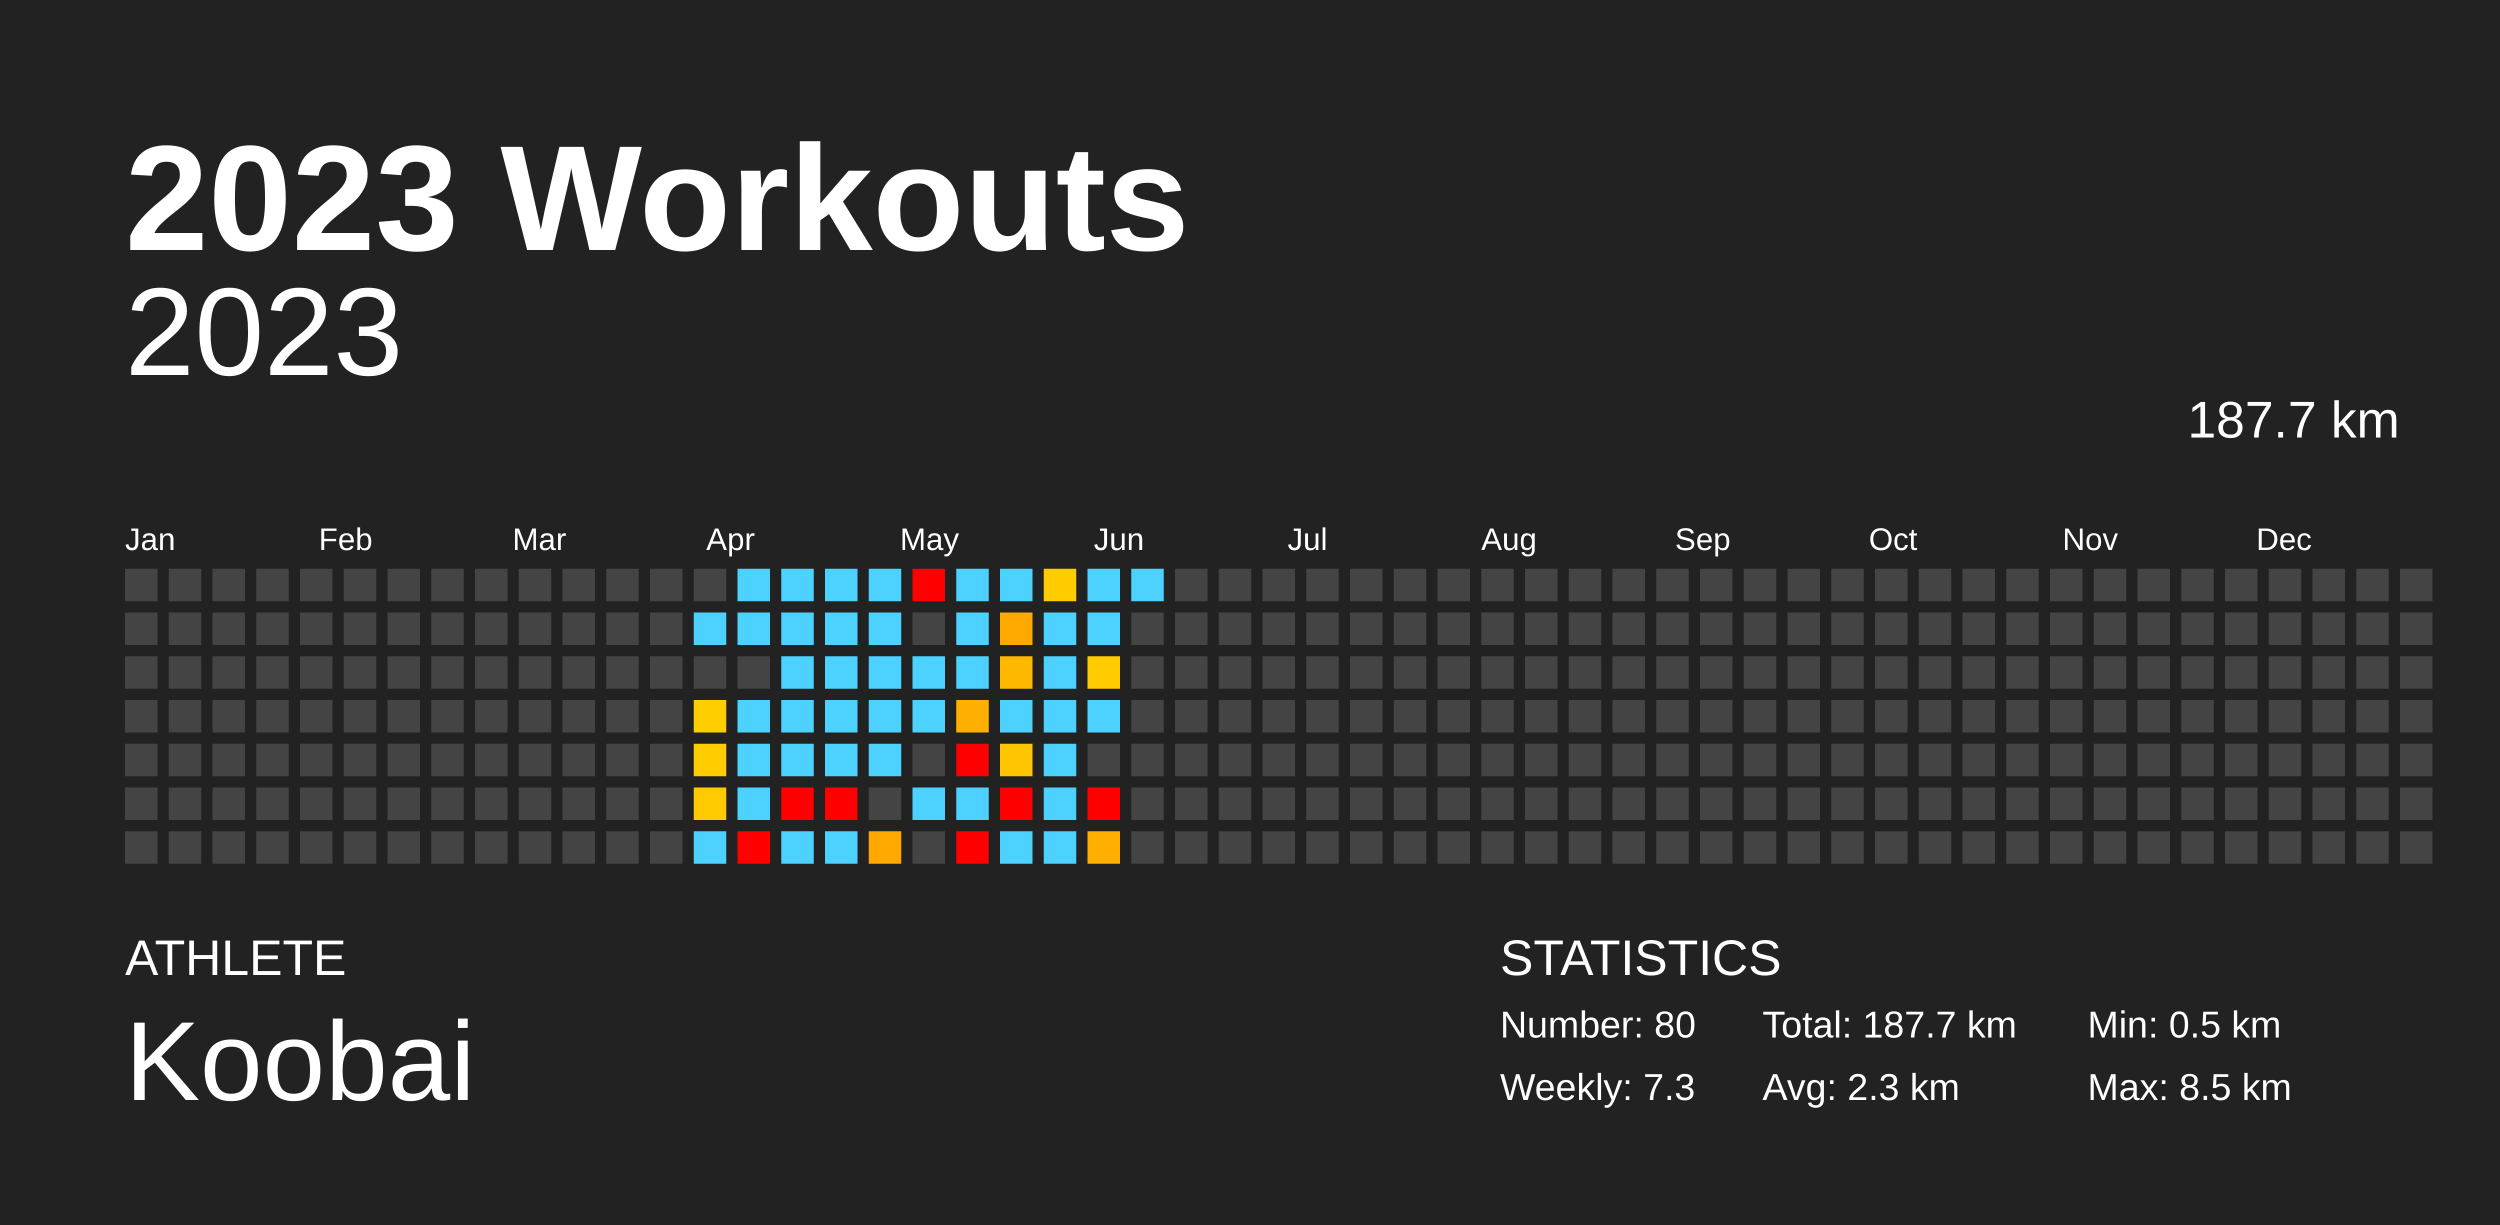
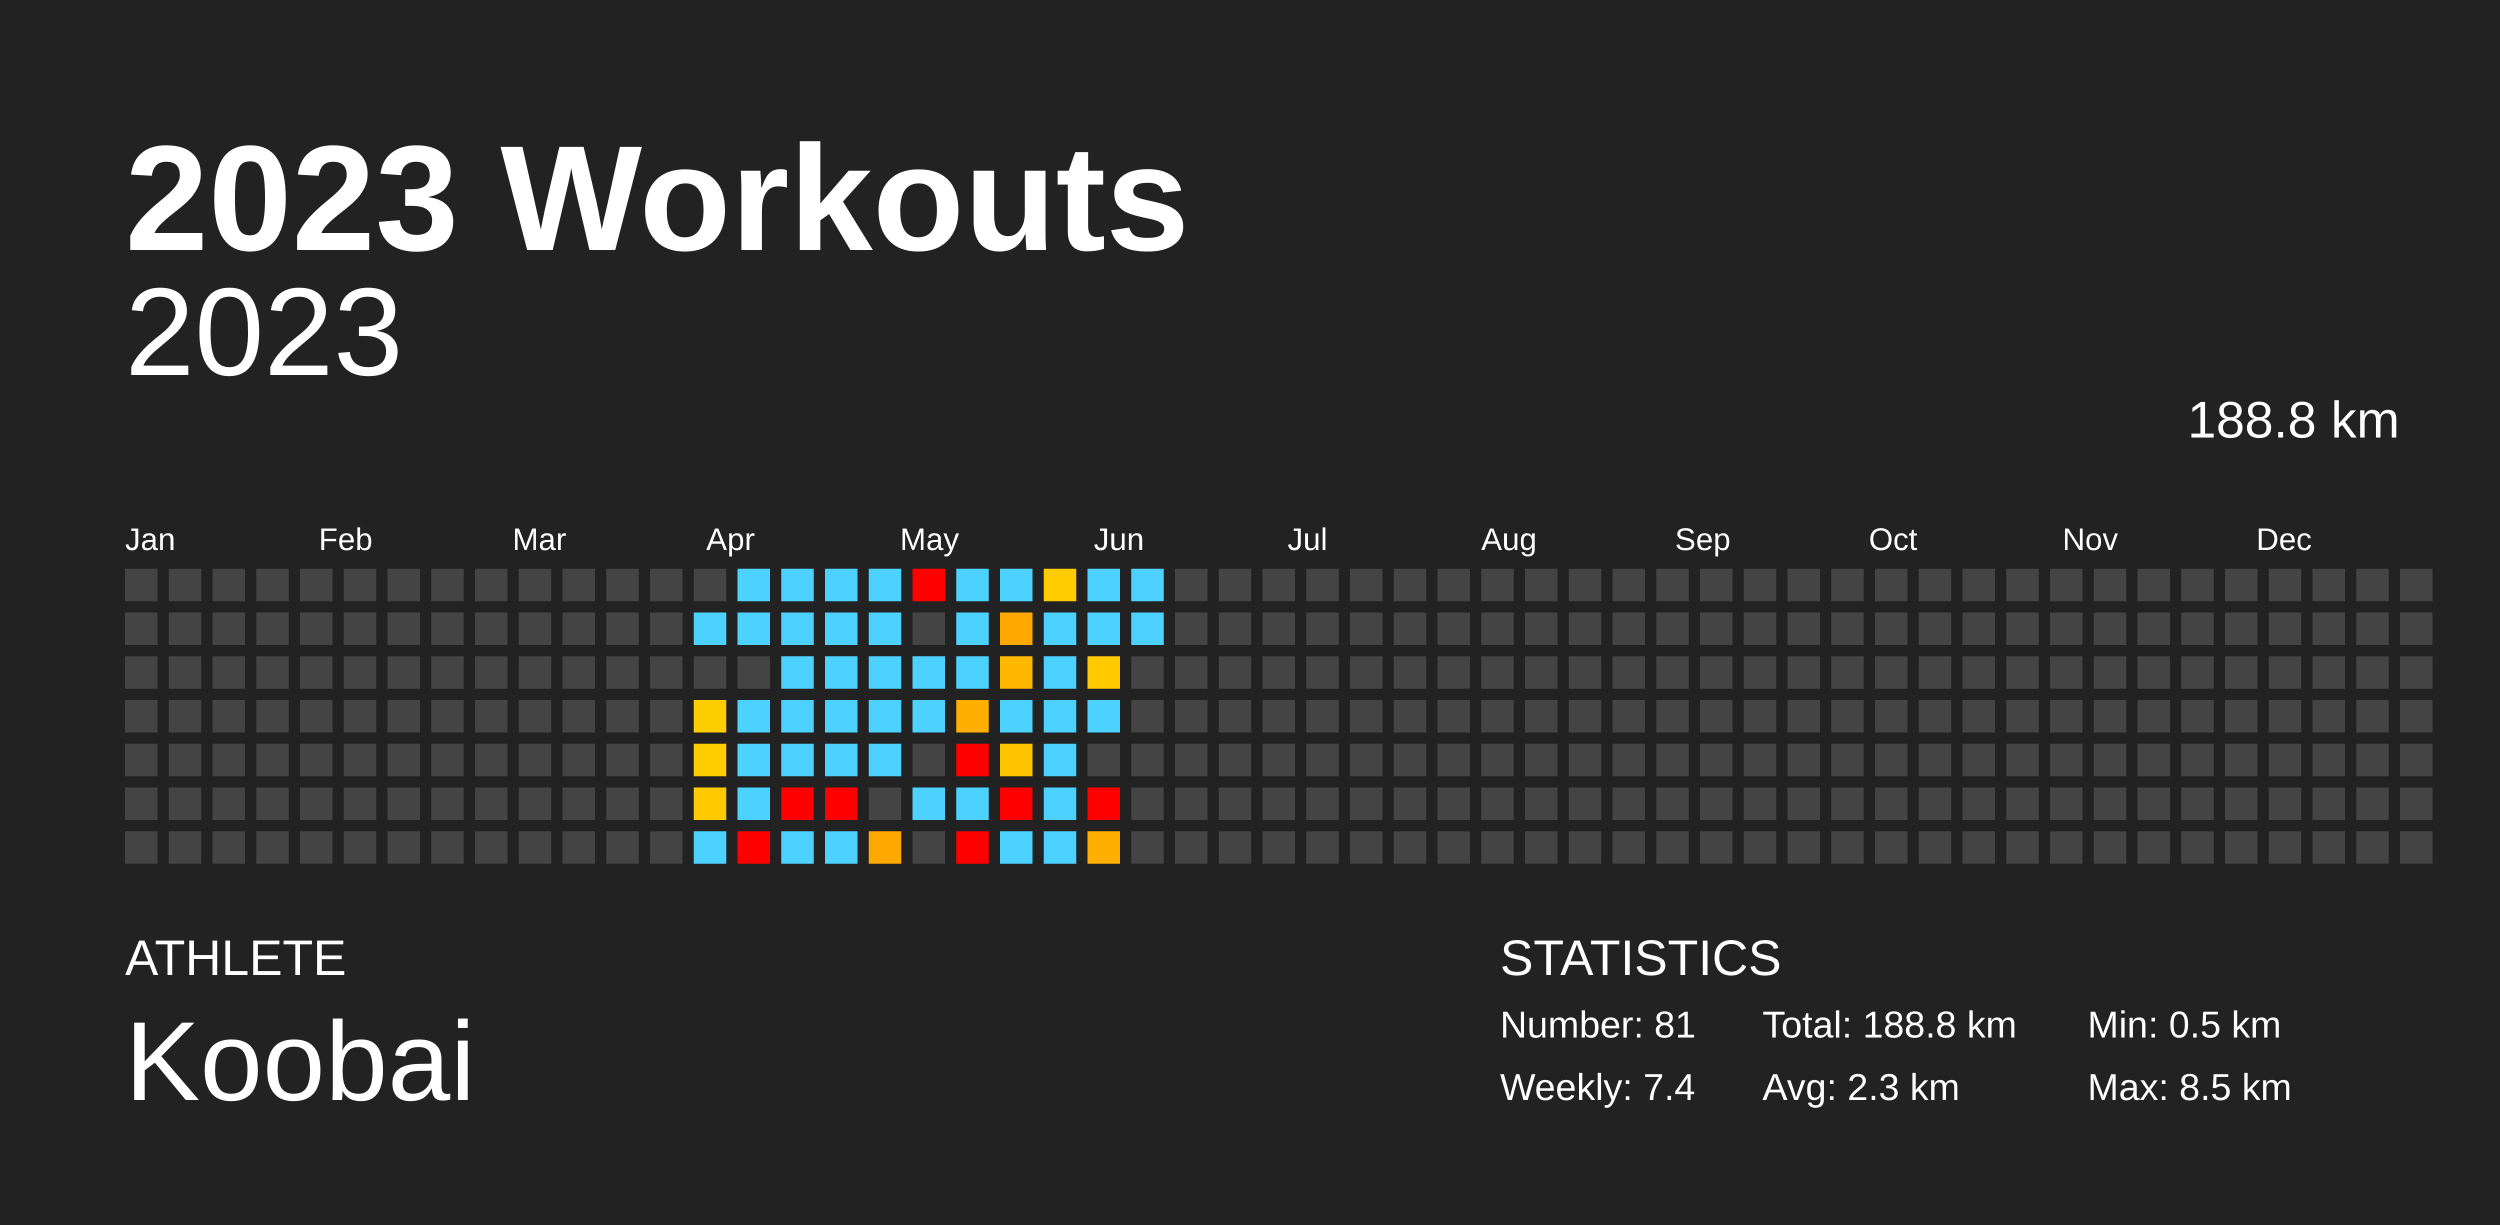
<svg xmlns="http://www.w3.org/2000/svg" baseProfile="full" height="98mm" version="1.1" viewBox="0,0,200,98" width="200mm">
  <defs />
  <rect fill="#222222" height="98" width="200" x="0" y="0" />
  <text fill="#FFFFFF" style="font-size:12px; font-family:Arial; font-weight:bold;" x="10" y="20">2023 Workouts</text>
  <text fill="#FFFFFF" style="font-size:4px; font-family:Arial" x="10" y="78">ATHLETE</text>
  <text fill="#FFFFFF" style="font-size:9px; font-family:Arial" x="10" y="88">Koobai</text>
  <text fill="#FFFFFF" style="font-size:4px; font-family:Arial" x="120" y="78">STATISTICS</text>
-   <text fill="#FFFFFF" style="font-size:3px; font-family:Arial" x="120" y="83">Number: 80</text>
-   <text fill="#FFFFFF" style="font-size:3px; font-family:Arial" x="120" y="88">Weekly: 7.3</text>
-   <text fill="#FFFFFF" style="font-size:3px; font-family:Arial" x="141" y="83">Total: 187.7 km</text>
+   <text fill="#FFFFFF" style="font-size:3px; font-family:Arial" x="120" y="83">Number: 81</text>
+   <text fill="#FFFFFF" style="font-size:3px; font-family:Arial" x="120" y="88">Weekly: 7.4</text>
+   <text fill="#FFFFFF" style="font-size:3px; font-family:Arial" x="141" y="83">Total: 188.8 km</text>
  <text fill="#FFFFFF" style="font-size:3px; font-family:Arial" x="141" y="88">Avg: 2.3 km</text>
  <text fill="#FFFFFF" style="font-size:3px; font-family:Arial" x="167" y="83">Min: 0.5 km</text>
  <text fill="#FFFFFF" style="font-size:3px; font-family:Arial" x="167" y="88">Max: 8.5 km</text>
  <text alignment-baseline="hanging" fill="#FFFFFF" style="font-size:10.0px; font-family:Arial;" x="10" y="30">2023</text>
-   <text alignment-baseline="hanging" fill="#FFFFFF" style="font-size:4.125px; font-family:Arial;" x="175" y="35">187.7 km</text>
+   <text alignment-baseline="hanging" fill="#FFFFFF" style="font-size:4.125px; font-family:Arial;" x="175" y="35">188.8 km</text>
  <text fill="#FFFFFF" style="font-size:2.5px; font-family:Arial" x="10.0" y="44">Jan</text>
  <text fill="#FFFFFF" style="font-size:2.5px; font-family:Arial" x="25.5" y="44">Feb</text>
  <text fill="#FFFFFF" style="font-size:2.5px; font-family:Arial" x="41.0" y="44">Mar</text>
  <text fill="#FFFFFF" style="font-size:2.5px; font-family:Arial" x="56.5" y="44">Apr</text>
  <text fill="#FFFFFF" style="font-size:2.5px; font-family:Arial" x="72.0" y="44">May</text>
  <text fill="#FFFFFF" style="font-size:2.5px; font-family:Arial" x="87.5" y="44">Jun</text>
  <text fill="#FFFFFF" style="font-size:2.5px; font-family:Arial" x="103.0" y="44">Jul</text>
  <text fill="#FFFFFF" style="font-size:2.5px; font-family:Arial" x="118.5" y="44">Aug</text>
  <text fill="#FFFFFF" style="font-size:2.5px; font-family:Arial" x="134.0" y="44">Sep</text>
  <text fill="#FFFFFF" style="font-size:2.5px; font-family:Arial" x="149.5" y="44">Oct</text>
  <text fill="#FFFFFF" style="font-size:2.5px; font-family:Arial" x="165.0" y="44">Nov</text>
  <text fill="#FFFFFF" style="font-size:2.5px; font-family:Arial" x="180.5" y="44">Dec</text>
  <rect fill="#444444" height="2.6" width="2.6" x="10.0" y="45.5" />
  <rect fill="#444444" height="2.6" width="2.6" x="10.0" y="49.0" />
  <rect fill="#444444" height="2.6" width="2.6" x="10.0" y="52.5" />
  <rect fill="#444444" height="2.6" width="2.6" x="10.0" y="56.0" />
  <rect fill="#444444" height="2.6" width="2.6" x="10.0" y="59.5" />
  <rect fill="#444444" height="2.6" width="2.6" x="10.0" y="63.0" />
  <rect fill="#444444" height="2.6" width="2.6" x="10.0" y="66.5" />
  <rect fill="#444444" height="2.6" width="2.6" x="13.5" y="45.5" />
  <rect fill="#444444" height="2.6" width="2.6" x="13.5" y="49.0" />
  <rect fill="#444444" height="2.6" width="2.6" x="13.5" y="52.5" />
  <rect fill="#444444" height="2.6" width="2.6" x="13.5" y="56.0" />
  <rect fill="#444444" height="2.6" width="2.6" x="13.5" y="59.5" />
  <rect fill="#444444" height="2.6" width="2.6" x="13.5" y="63.0" />
  <rect fill="#444444" height="2.6" width="2.6" x="13.5" y="66.5" />
  <rect fill="#444444" height="2.6" width="2.6" x="17.0" y="45.5" />
  <rect fill="#444444" height="2.6" width="2.6" x="17.0" y="49.0" />
  <rect fill="#444444" height="2.6" width="2.6" x="17.0" y="52.5" />
  <rect fill="#444444" height="2.6" width="2.6" x="17.0" y="56.0" />
  <rect fill="#444444" height="2.6" width="2.6" x="17.0" y="59.5" />
  <rect fill="#444444" height="2.6" width="2.6" x="17.0" y="63.0" />
  <rect fill="#444444" height="2.6" width="2.6" x="17.0" y="66.5" />
  <rect fill="#444444" height="2.6" width="2.6" x="20.5" y="45.5" />
  <rect fill="#444444" height="2.6" width="2.6" x="20.5" y="49.0" />
  <rect fill="#444444" height="2.6" width="2.6" x="20.5" y="52.5" />
  <rect fill="#444444" height="2.6" width="2.6" x="20.5" y="56.0" />
  <rect fill="#444444" height="2.6" width="2.6" x="20.5" y="59.5" />
  <rect fill="#444444" height="2.6" width="2.6" x="20.5" y="63.0" />
  <rect fill="#444444" height="2.6" width="2.6" x="20.5" y="66.5" />
  <rect fill="#444444" height="2.6" width="2.6" x="24.0" y="45.5" />
  <rect fill="#444444" height="2.6" width="2.6" x="24.0" y="49.0" />
  <rect fill="#444444" height="2.6" width="2.6" x="24.0" y="52.5" />
  <rect fill="#444444" height="2.6" width="2.6" x="24.0" y="56.0" />
  <rect fill="#444444" height="2.6" width="2.6" x="24.0" y="59.5" />
  <rect fill="#444444" height="2.6" width="2.6" x="24.0" y="63.0" />
  <rect fill="#444444" height="2.6" width="2.6" x="24.0" y="66.5" />
  <rect fill="#444444" height="2.6" width="2.6" x="27.5" y="45.5" />
  <rect fill="#444444" height="2.6" width="2.6" x="27.5" y="49.0" />
  <rect fill="#444444" height="2.6" width="2.6" x="27.5" y="52.5" />
  <rect fill="#444444" height="2.6" width="2.6" x="27.5" y="56.0" />
  <rect fill="#444444" height="2.6" width="2.6" x="27.5" y="59.5" />
  <rect fill="#444444" height="2.6" width="2.6" x="27.5" y="63.0" />
  <rect fill="#444444" height="2.6" width="2.6" x="27.5" y="66.5" />
  <rect fill="#444444" height="2.6" width="2.6" x="31.0" y="45.5" />
  <rect fill="#444444" height="2.6" width="2.6" x="31.0" y="49.0" />
  <rect fill="#444444" height="2.6" width="2.6" x="31.0" y="52.5" />
  <rect fill="#444444" height="2.6" width="2.6" x="31.0" y="56.0" />
  <rect fill="#444444" height="2.6" width="2.6" x="31.0" y="59.5" />
  <rect fill="#444444" height="2.6" width="2.6" x="31.0" y="63.0" />
  <rect fill="#444444" height="2.6" width="2.6" x="31.0" y="66.5" />
  <rect fill="#444444" height="2.6" width="2.6" x="34.5" y="45.5" />
  <rect fill="#444444" height="2.6" width="2.6" x="34.5" y="49.0" />
  <rect fill="#444444" height="2.6" width="2.6" x="34.5" y="52.5" />
  <rect fill="#444444" height="2.6" width="2.6" x="34.5" y="56.0" />
  <rect fill="#444444" height="2.6" width="2.6" x="34.5" y="59.5" />
  <rect fill="#444444" height="2.6" width="2.6" x="34.5" y="63.0" />
  <rect fill="#444444" height="2.6" width="2.6" x="34.5" y="66.5" />
  <rect fill="#444444" height="2.6" width="2.6" x="38.0" y="45.5" />
  <rect fill="#444444" height="2.6" width="2.6" x="38.0" y="49.0" />
  <rect fill="#444444" height="2.6" width="2.6" x="38.0" y="52.5" />
  <rect fill="#444444" height="2.6" width="2.6" x="38.0" y="56.0" />
  <rect fill="#444444" height="2.6" width="2.6" x="38.0" y="59.5" />
  <rect fill="#444444" height="2.6" width="2.6" x="38.0" y="63.0" />
  <rect fill="#444444" height="2.6" width="2.6" x="38.0" y="66.5" />
  <rect fill="#444444" height="2.6" width="2.6" x="41.5" y="45.5" />
  <rect fill="#444444" height="2.6" width="2.6" x="41.5" y="49.0" />
  <rect fill="#444444" height="2.6" width="2.6" x="41.5" y="52.5" />
  <rect fill="#444444" height="2.6" width="2.6" x="41.5" y="56.0" />
  <rect fill="#444444" height="2.6" width="2.6" x="41.5" y="59.5" />
  <rect fill="#444444" height="2.6" width="2.6" x="41.5" y="63.0" />
  <rect fill="#444444" height="2.6" width="2.6" x="41.5" y="66.5" />
  <rect fill="#444444" height="2.6" width="2.6" x="45.0" y="45.5" />
  <rect fill="#444444" height="2.6" width="2.6" x="45.0" y="49.0" />
  <rect fill="#444444" height="2.6" width="2.6" x="45.0" y="52.5" />
  <rect fill="#444444" height="2.6" width="2.6" x="45.0" y="56.0" />
  <rect fill="#444444" height="2.6" width="2.6" x="45.0" y="59.5" />
  <rect fill="#444444" height="2.6" width="2.6" x="45.0" y="63.0" />
  <rect fill="#444444" height="2.6" width="2.6" x="45.0" y="66.5" />
  <rect fill="#444444" height="2.6" width="2.6" x="48.5" y="45.5" />
  <rect fill="#444444" height="2.6" width="2.6" x="48.5" y="49.0" />
  <rect fill="#444444" height="2.6" width="2.6" x="48.5" y="52.5" />
  <rect fill="#444444" height="2.6" width="2.6" x="48.5" y="56.0" />
  <rect fill="#444444" height="2.6" width="2.6" x="48.5" y="59.5" />
  <rect fill="#444444" height="2.6" width="2.6" x="48.5" y="63.0" />
  <rect fill="#444444" height="2.6" width="2.6" x="48.5" y="66.5" />
  <rect fill="#444444" height="2.6" width="2.6" x="52.0" y="45.5" />
  <rect fill="#444444" height="2.6" width="2.6" x="52.0" y="49.0" />
  <rect fill="#444444" height="2.6" width="2.6" x="52.0" y="52.5" />
  <rect fill="#444444" height="2.6" width="2.6" x="52.0" y="56.0" />
  <rect fill="#444444" height="2.6" width="2.6" x="52.0" y="59.5" />
  <rect fill="#444444" height="2.6" width="2.6" x="52.0" y="63.0" />
  <rect fill="#444444" height="2.6" width="2.6" x="52.0" y="66.5" />
  <rect fill="#444444" height="2.6" width="2.6" x="55.5" y="45.5" />
  <rect fill="#4dd2ff" height="2.6" width="2.6" x="55.5" y="49.0" />
  <rect fill="#444444" height="2.6" width="2.6" x="55.5" y="52.5" />
  <rect fill="#ffce00" height="2.6" width="2.6" x="55.5" y="56.0" />
  <rect fill="#ffcd00" height="2.6" width="2.6" x="55.5" y="59.5" />
  <rect fill="#ffcb00" height="2.6" width="2.6" x="55.5" y="63.0" />
  <rect fill="#4dd2ff" height="2.6" width="2.6" x="55.5" y="66.5" />
  <rect fill="#4dd2ff" height="2.6" width="2.6" x="59.0" y="45.5" />
  <rect fill="#4dd2ff" height="2.6" width="2.6" x="59.0" y="49.0" />
  <rect fill="#444444" height="2.6" width="2.6" x="59.0" y="52.5" />
  <rect fill="#4dd2ff" height="2.6" width="2.6" x="59.0" y="56.0" />
  <rect fill="#4dd2ff" height="2.6" width="2.6" x="59.0" y="59.5" />
  <rect fill="#4dd2ff" height="2.6" width="2.6" x="59.0" y="63.0" />
  <rect fill="red" height="2.6" width="2.6" x="59.0" y="66.5" />
  <rect fill="#4dd2ff" height="2.6" width="2.6" x="62.5" y="45.5" />
  <rect fill="#4dd2ff" height="2.6" width="2.6" x="62.5" y="49.0" />
  <rect fill="#4dd2ff" height="2.6" width="2.6" x="62.5" y="52.5" />
  <rect fill="#4dd2ff" height="2.6" width="2.6" x="62.5" y="56.0" />
  <rect fill="#4dd2ff" height="2.6" width="2.6" x="62.5" y="59.5" />
  <rect fill="red" height="2.6" width="2.6" x="62.5" y="63.0" />
  <rect fill="#4dd2ff" height="2.6" width="2.6" x="62.5" y="66.5" />
  <rect fill="#4dd2ff" height="2.6" width="2.6" x="66.0" y="45.5" />
  <rect fill="#4dd2ff" height="2.6" width="2.6" x="66.0" y="49.0" />
  <rect fill="#4dd2ff" height="2.6" width="2.6" x="66.0" y="52.5" />
  <rect fill="#4dd2ff" height="2.6" width="2.6" x="66.0" y="56.0" />
  <rect fill="#4dd2ff" height="2.6" width="2.6" x="66.0" y="59.5" />
  <rect fill="red" height="2.6" width="2.6" x="66.0" y="63.0" />
  <rect fill="#4dd2ff" height="2.6" width="2.6" x="66.0" y="66.5" />
  <rect fill="#4dd2ff" height="2.6" width="2.6" x="69.5" y="45.5" />
  <rect fill="#4dd2ff" height="2.6" width="2.6" x="69.5" y="49.0" />
  <rect fill="#4dd2ff" height="2.6" width="2.6" x="69.5" y="52.5" />
  <rect fill="#4dd2ff" height="2.6" width="2.6" x="69.5" y="56.0" />
  <rect fill="#4dd2ff" height="2.6" width="2.6" x="69.5" y="59.5" />
  <rect fill="#444444" height="2.6" width="2.6" x="69.5" y="63.0" />
  <rect fill="#ffa800" height="2.6" width="2.6" x="69.5" y="66.5" />
  <rect fill="red" height="2.6" width="2.6" x="73.0" y="45.5" />
  <rect fill="#444444" height="2.6" width="2.6" x="73.0" y="49.0" />
  <rect fill="#4dd2ff" height="2.6" width="2.6" x="73.0" y="52.5" />
  <rect fill="#4dd2ff" height="2.6" width="2.6" x="73.0" y="56.0" />
  <rect fill="#444444" height="2.6" width="2.6" x="73.0" y="59.5" />
  <rect fill="#4dd2ff" height="2.6" width="2.6" x="73.0" y="63.0" />
  <rect fill="#444444" height="2.6" width="2.6" x="73.0" y="66.5" />
  <rect fill="#4dd2ff" height="2.6" width="2.6" x="76.5" y="45.5" />
  <rect fill="#4dd2ff" height="2.6" width="2.6" x="76.5" y="49.0" />
  <rect fill="#4dd2ff" height="2.6" width="2.6" x="76.5" y="52.5" />
  <rect fill="#ffaf00" height="2.6" width="2.6" x="76.5" y="56.0" />
  <rect fill="red" height="2.6" width="2.6" x="76.5" y="59.5" />
  <rect fill="#4dd2ff" height="2.6" width="2.6" x="76.5" y="63.0" />
  <rect fill="red" height="2.6" width="2.6" x="76.5" y="66.5" />
  <rect fill="#4dd2ff" height="2.6" width="2.6" x="80.0" y="45.5" />
  <rect fill="#ffa900" height="2.6" width="2.6" x="80.0" y="49.0" />
  <rect fill="#ffb800" height="2.6" width="2.6" x="80.0" y="52.5" />
  <rect fill="#4dd2ff" height="2.6" width="2.6" x="80.0" y="56.0" />
  <rect fill="#ffc500" height="2.6" width="2.6" x="80.0" y="59.5" />
  <rect fill="red" height="2.6" width="2.6" x="80.0" y="63.0" />
  <rect fill="#4dd2ff" height="2.6" width="2.6" x="80.0" y="66.5" />
  <rect fill="#ffcc00" height="2.6" width="2.6" x="83.5" y="45.5" />
  <rect fill="#4dd2ff" height="2.6" width="2.6" x="83.5" y="49.0" />
  <rect fill="#4dd2ff" height="2.6" width="2.6" x="83.5" y="52.5" />
  <rect fill="#4dd2ff" height="2.6" width="2.6" x="83.5" y="56.0" />
  <rect fill="#4dd2ff" height="2.6" width="2.6" x="83.5" y="59.5" />
  <rect fill="#4dd2ff" height="2.6" width="2.6" x="83.5" y="63.0" />
  <rect fill="#4dd2ff" height="2.6" width="2.6" x="83.5" y="66.5" />
  <rect fill="#4dd2ff" height="2.6" width="2.6" x="87.0" y="45.5" />
  <rect fill="#4dd2ff" height="2.6" width="2.6" x="87.0" y="49.0" />
  <rect fill="#ffca00" height="2.6" width="2.6" x="87.0" y="52.5" />
  <rect fill="#4dd2ff" height="2.6" width="2.6" x="87.0" y="56.0" />
  <rect fill="#444444" height="2.6" width="2.6" x="87.0" y="59.5" />
  <rect fill="red" height="2.6" width="2.6" x="87.0" y="63.0" />
  <rect fill="#ffaf00" height="2.6" width="2.6" x="87.0" y="66.5" />
  <rect fill="#4dd2ff" height="2.6" width="2.6" x="90.5" y="45.5" />
-   <rect fill="#444444" height="2.6" width="2.6" x="90.5" y="49.0" />
+   <rect fill="#4dd2ff" height="2.6" width="2.6" x="90.5" y="49.0" />
  <rect fill="#444444" height="2.6" width="2.6" x="90.5" y="52.5" />
  <rect fill="#444444" height="2.6" width="2.6" x="90.5" y="56.0" />
  <rect fill="#444444" height="2.6" width="2.6" x="90.5" y="59.5" />
  <rect fill="#444444" height="2.6" width="2.6" x="90.5" y="63.0" />
  <rect fill="#444444" height="2.6" width="2.6" x="90.5" y="66.5" />
  <rect fill="#444444" height="2.6" width="2.6" x="94.0" y="45.5" />
  <rect fill="#444444" height="2.6" width="2.6" x="94.0" y="49.0" />
  <rect fill="#444444" height="2.6" width="2.6" x="94.0" y="52.5" />
  <rect fill="#444444" height="2.6" width="2.6" x="94.0" y="56.0" />
  <rect fill="#444444" height="2.6" width="2.6" x="94.0" y="59.5" />
  <rect fill="#444444" height="2.6" width="2.6" x="94.0" y="63.0" />
  <rect fill="#444444" height="2.6" width="2.6" x="94.0" y="66.5" />
  <rect fill="#444444" height="2.6" width="2.6" x="97.5" y="45.5" />
  <rect fill="#444444" height="2.6" width="2.6" x="97.5" y="49.0" />
  <rect fill="#444444" height="2.6" width="2.6" x="97.5" y="52.5" />
  <rect fill="#444444" height="2.6" width="2.6" x="97.5" y="56.0" />
  <rect fill="#444444" height="2.6" width="2.6" x="97.5" y="59.5" />
  <rect fill="#444444" height="2.6" width="2.6" x="97.5" y="63.0" />
  <rect fill="#444444" height="2.6" width="2.6" x="97.5" y="66.5" />
  <rect fill="#444444" height="2.6" width="2.6" x="101.0" y="45.5" />
  <rect fill="#444444" height="2.6" width="2.6" x="101.0" y="49.0" />
  <rect fill="#444444" height="2.6" width="2.6" x="101.0" y="52.5" />
  <rect fill="#444444" height="2.6" width="2.6" x="101.0" y="56.0" />
  <rect fill="#444444" height="2.6" width="2.6" x="101.0" y="59.5" />
  <rect fill="#444444" height="2.6" width="2.6" x="101.0" y="63.0" />
  <rect fill="#444444" height="2.6" width="2.6" x="101.0" y="66.5" />
  <rect fill="#444444" height="2.6" width="2.6" x="104.5" y="45.5" />
  <rect fill="#444444" height="2.6" width="2.6" x="104.5" y="49.0" />
  <rect fill="#444444" height="2.6" width="2.6" x="104.5" y="52.5" />
  <rect fill="#444444" height="2.6" width="2.6" x="104.5" y="56.0" />
  <rect fill="#444444" height="2.6" width="2.6" x="104.5" y="59.5" />
  <rect fill="#444444" height="2.6" width="2.6" x="104.5" y="63.0" />
  <rect fill="#444444" height="2.6" width="2.6" x="104.5" y="66.5" />
  <rect fill="#444444" height="2.6" width="2.6" x="108.0" y="45.5" />
  <rect fill="#444444" height="2.6" width="2.6" x="108.0" y="49.0" />
  <rect fill="#444444" height="2.6" width="2.6" x="108.0" y="52.5" />
  <rect fill="#444444" height="2.6" width="2.6" x="108.0" y="56.0" />
  <rect fill="#444444" height="2.6" width="2.6" x="108.0" y="59.5" />
  <rect fill="#444444" height="2.6" width="2.6" x="108.0" y="63.0" />
  <rect fill="#444444" height="2.6" width="2.6" x="108.0" y="66.5" />
  <rect fill="#444444" height="2.6" width="2.6" x="111.5" y="45.5" />
  <rect fill="#444444" height="2.6" width="2.6" x="111.5" y="49.0" />
  <rect fill="#444444" height="2.6" width="2.6" x="111.5" y="52.5" />
  <rect fill="#444444" height="2.6" width="2.6" x="111.5" y="56.0" />
  <rect fill="#444444" height="2.6" width="2.6" x="111.5" y="59.5" />
  <rect fill="#444444" height="2.6" width="2.6" x="111.5" y="63.0" />
  <rect fill="#444444" height="2.6" width="2.6" x="111.5" y="66.5" />
  <rect fill="#444444" height="2.6" width="2.6" x="115.0" y="45.5" />
  <rect fill="#444444" height="2.6" width="2.6" x="115.0" y="49.0" />
  <rect fill="#444444" height="2.6" width="2.6" x="115.0" y="52.5" />
  <rect fill="#444444" height="2.6" width="2.6" x="115.0" y="56.0" />
  <rect fill="#444444" height="2.6" width="2.6" x="115.0" y="59.5" />
  <rect fill="#444444" height="2.6" width="2.6" x="115.0" y="63.0" />
  <rect fill="#444444" height="2.6" width="2.6" x="115.0" y="66.5" />
  <rect fill="#444444" height="2.6" width="2.6" x="118.5" y="45.5" />
  <rect fill="#444444" height="2.6" width="2.6" x="118.5" y="49.0" />
  <rect fill="#444444" height="2.6" width="2.6" x="118.5" y="52.5" />
  <rect fill="#444444" height="2.6" width="2.6" x="118.5" y="56.0" />
  <rect fill="#444444" height="2.6" width="2.6" x="118.5" y="59.5" />
  <rect fill="#444444" height="2.6" width="2.6" x="118.5" y="63.0" />
  <rect fill="#444444" height="2.6" width="2.6" x="118.5" y="66.5" />
  <rect fill="#444444" height="2.6" width="2.6" x="122.0" y="45.5" />
  <rect fill="#444444" height="2.6" width="2.6" x="122.0" y="49.0" />
  <rect fill="#444444" height="2.6" width="2.6" x="122.0" y="52.5" />
  <rect fill="#444444" height="2.6" width="2.6" x="122.0" y="56.0" />
  <rect fill="#444444" height="2.6" width="2.6" x="122.0" y="59.5" />
  <rect fill="#444444" height="2.6" width="2.6" x="122.0" y="63.0" />
  <rect fill="#444444" height="2.6" width="2.6" x="122.0" y="66.5" />
  <rect fill="#444444" height="2.6" width="2.6" x="125.5" y="45.5" />
  <rect fill="#444444" height="2.6" width="2.6" x="125.5" y="49.0" />
  <rect fill="#444444" height="2.6" width="2.6" x="125.5" y="52.5" />
  <rect fill="#444444" height="2.6" width="2.6" x="125.5" y="56.0" />
  <rect fill="#444444" height="2.6" width="2.6" x="125.5" y="59.5" />
  <rect fill="#444444" height="2.6" width="2.6" x="125.5" y="63.0" />
  <rect fill="#444444" height="2.6" width="2.6" x="125.5" y="66.5" />
  <rect fill="#444444" height="2.6" width="2.6" x="129.0" y="45.5" />
  <rect fill="#444444" height="2.6" width="2.6" x="129.0" y="49.0" />
  <rect fill="#444444" height="2.6" width="2.6" x="129.0" y="52.5" />
  <rect fill="#444444" height="2.6" width="2.6" x="129.0" y="56.0" />
  <rect fill="#444444" height="2.6" width="2.6" x="129.0" y="59.5" />
  <rect fill="#444444" height="2.6" width="2.6" x="129.0" y="63.0" />
  <rect fill="#444444" height="2.6" width="2.6" x="129.0" y="66.5" />
  <rect fill="#444444" height="2.6" width="2.6" x="132.5" y="45.5" />
  <rect fill="#444444" height="2.6" width="2.6" x="132.5" y="49.0" />
  <rect fill="#444444" height="2.6" width="2.6" x="132.5" y="52.5" />
  <rect fill="#444444" height="2.6" width="2.6" x="132.5" y="56.0" />
  <rect fill="#444444" height="2.6" width="2.6" x="132.5" y="59.5" />
  <rect fill="#444444" height="2.6" width="2.6" x="132.5" y="63.0" />
  <rect fill="#444444" height="2.6" width="2.6" x="132.5" y="66.5" />
  <rect fill="#444444" height="2.6" width="2.6" x="136.0" y="45.5" />
  <rect fill="#444444" height="2.6" width="2.6" x="136.0" y="49.0" />
  <rect fill="#444444" height="2.6" width="2.6" x="136.0" y="52.5" />
  <rect fill="#444444" height="2.6" width="2.6" x="136.0" y="56.0" />
  <rect fill="#444444" height="2.6" width="2.6" x="136.0" y="59.5" />
  <rect fill="#444444" height="2.6" width="2.6" x="136.0" y="63.0" />
  <rect fill="#444444" height="2.6" width="2.6" x="136.0" y="66.5" />
  <rect fill="#444444" height="2.6" width="2.6" x="139.5" y="45.5" />
  <rect fill="#444444" height="2.6" width="2.6" x="139.5" y="49.0" />
  <rect fill="#444444" height="2.6" width="2.6" x="139.5" y="52.5" />
  <rect fill="#444444" height="2.6" width="2.6" x="139.5" y="56.0" />
  <rect fill="#444444" height="2.6" width="2.6" x="139.5" y="59.5" />
  <rect fill="#444444" height="2.6" width="2.6" x="139.5" y="63.0" />
  <rect fill="#444444" height="2.6" width="2.6" x="139.5" y="66.5" />
  <rect fill="#444444" height="2.6" width="2.6" x="143.0" y="45.5" />
  <rect fill="#444444" height="2.6" width="2.6" x="143.0" y="49.0" />
  <rect fill="#444444" height="2.6" width="2.6" x="143.0" y="52.5" />
  <rect fill="#444444" height="2.6" width="2.6" x="143.0" y="56.0" />
  <rect fill="#444444" height="2.6" width="2.6" x="143.0" y="59.5" />
  <rect fill="#444444" height="2.6" width="2.6" x="143.0" y="63.0" />
  <rect fill="#444444" height="2.6" width="2.6" x="143.0" y="66.5" />
  <rect fill="#444444" height="2.6" width="2.6" x="146.5" y="45.5" />
  <rect fill="#444444" height="2.6" width="2.6" x="146.5" y="49.0" />
  <rect fill="#444444" height="2.6" width="2.6" x="146.5" y="52.5" />
  <rect fill="#444444" height="2.6" width="2.6" x="146.5" y="56.0" />
  <rect fill="#444444" height="2.6" width="2.6" x="146.5" y="59.5" />
  <rect fill="#444444" height="2.6" width="2.6" x="146.5" y="63.0" />
  <rect fill="#444444" height="2.6" width="2.6" x="146.5" y="66.5" />
  <rect fill="#444444" height="2.6" width="2.6" x="150.0" y="45.5" />
  <rect fill="#444444" height="2.6" width="2.6" x="150.0" y="49.0" />
  <rect fill="#444444" height="2.6" width="2.6" x="150.0" y="52.5" />
  <rect fill="#444444" height="2.6" width="2.6" x="150.0" y="56.0" />
  <rect fill="#444444" height="2.6" width="2.6" x="150.0" y="59.5" />
  <rect fill="#444444" height="2.6" width="2.6" x="150.0" y="63.0" />
  <rect fill="#444444" height="2.6" width="2.6" x="150.0" y="66.5" />
  <rect fill="#444444" height="2.6" width="2.6" x="153.5" y="45.5" />
  <rect fill="#444444" height="2.6" width="2.6" x="153.5" y="49.0" />
  <rect fill="#444444" height="2.6" width="2.6" x="153.5" y="52.5" />
  <rect fill="#444444" height="2.6" width="2.6" x="153.5" y="56.0" />
  <rect fill="#444444" height="2.6" width="2.6" x="153.5" y="59.5" />
  <rect fill="#444444" height="2.6" width="2.6" x="153.5" y="63.0" />
  <rect fill="#444444" height="2.6" width="2.6" x="153.5" y="66.5" />
  <rect fill="#444444" height="2.6" width="2.6" x="157.0" y="45.5" />
  <rect fill="#444444" height="2.6" width="2.6" x="157.0" y="49.0" />
  <rect fill="#444444" height="2.6" width="2.6" x="157.0" y="52.5" />
  <rect fill="#444444" height="2.6" width="2.6" x="157.0" y="56.0" />
  <rect fill="#444444" height="2.6" width="2.6" x="157.0" y="59.5" />
  <rect fill="#444444" height="2.6" width="2.6" x="157.0" y="63.0" />
  <rect fill="#444444" height="2.6" width="2.6" x="157.0" y="66.5" />
  <rect fill="#444444" height="2.6" width="2.6" x="160.5" y="45.5" />
  <rect fill="#444444" height="2.6" width="2.6" x="160.5" y="49.0" />
  <rect fill="#444444" height="2.6" width="2.6" x="160.5" y="52.5" />
  <rect fill="#444444" height="2.6" width="2.6" x="160.5" y="56.0" />
  <rect fill="#444444" height="2.6" width="2.6" x="160.5" y="59.5" />
  <rect fill="#444444" height="2.6" width="2.6" x="160.5" y="63.0" />
  <rect fill="#444444" height="2.6" width="2.6" x="160.5" y="66.5" />
  <rect fill="#444444" height="2.6" width="2.6" x="164.0" y="45.5" />
  <rect fill="#444444" height="2.6" width="2.6" x="164.0" y="49.0" />
  <rect fill="#444444" height="2.6" width="2.6" x="164.0" y="52.5" />
  <rect fill="#444444" height="2.6" width="2.6" x="164.0" y="56.0" />
  <rect fill="#444444" height="2.6" width="2.6" x="164.0" y="59.5" />
  <rect fill="#444444" height="2.6" width="2.6" x="164.0" y="63.0" />
  <rect fill="#444444" height="2.6" width="2.6" x="164.0" y="66.5" />
  <rect fill="#444444" height="2.6" width="2.6" x="167.5" y="45.5" />
  <rect fill="#444444" height="2.6" width="2.6" x="167.5" y="49.0" />
  <rect fill="#444444" height="2.6" width="2.6" x="167.5" y="52.5" />
  <rect fill="#444444" height="2.6" width="2.6" x="167.5" y="56.0" />
  <rect fill="#444444" height="2.6" width="2.6" x="167.5" y="59.5" />
  <rect fill="#444444" height="2.6" width="2.6" x="167.5" y="63.0" />
  <rect fill="#444444" height="2.6" width="2.6" x="167.5" y="66.5" />
  <rect fill="#444444" height="2.6" width="2.6" x="171.0" y="45.5" />
  <rect fill="#444444" height="2.6" width="2.6" x="171.0" y="49.0" />
  <rect fill="#444444" height="2.6" width="2.6" x="171.0" y="52.5" />
  <rect fill="#444444" height="2.6" width="2.6" x="171.0" y="56.0" />
  <rect fill="#444444" height="2.6" width="2.6" x="171.0" y="59.5" />
  <rect fill="#444444" height="2.6" width="2.6" x="171.0" y="63.0" />
  <rect fill="#444444" height="2.6" width="2.6" x="171.0" y="66.5" />
  <rect fill="#444444" height="2.6" width="2.6" x="174.5" y="45.5" />
  <rect fill="#444444" height="2.6" width="2.6" x="174.5" y="49.0" />
  <rect fill="#444444" height="2.6" width="2.6" x="174.5" y="52.5" />
  <rect fill="#444444" height="2.6" width="2.6" x="174.5" y="56.0" />
  <rect fill="#444444" height="2.6" width="2.6" x="174.5" y="59.5" />
  <rect fill="#444444" height="2.6" width="2.6" x="174.5" y="63.0" />
  <rect fill="#444444" height="2.6" width="2.6" x="174.5" y="66.5" />
  <rect fill="#444444" height="2.6" width="2.6" x="178.0" y="45.5" />
  <rect fill="#444444" height="2.6" width="2.6" x="178.0" y="49.0" />
  <rect fill="#444444" height="2.6" width="2.6" x="178.0" y="52.5" />
  <rect fill="#444444" height="2.6" width="2.6" x="178.0" y="56.0" />
  <rect fill="#444444" height="2.6" width="2.6" x="178.0" y="59.5" />
  <rect fill="#444444" height="2.6" width="2.6" x="178.0" y="63.0" />
  <rect fill="#444444" height="2.6" width="2.6" x="178.0" y="66.5" />
  <rect fill="#444444" height="2.6" width="2.6" x="181.5" y="45.5" />
  <rect fill="#444444" height="2.6" width="2.6" x="181.5" y="49.0" />
  <rect fill="#444444" height="2.6" width="2.6" x="181.5" y="52.5" />
  <rect fill="#444444" height="2.6" width="2.6" x="181.5" y="56.0" />
  <rect fill="#444444" height="2.6" width="2.6" x="181.5" y="59.5" />
  <rect fill="#444444" height="2.6" width="2.6" x="181.5" y="63.0" />
  <rect fill="#444444" height="2.6" width="2.6" x="181.5" y="66.5" />
  <rect fill="#444444" height="2.6" width="2.6" x="185.0" y="45.5" />
  <rect fill="#444444" height="2.6" width="2.6" x="185.0" y="49.0" />
  <rect fill="#444444" height="2.6" width="2.6" x="185.0" y="52.5" />
  <rect fill="#444444" height="2.6" width="2.6" x="185.0" y="56.0" />
  <rect fill="#444444" height="2.6" width="2.6" x="185.0" y="59.5" />
  <rect fill="#444444" height="2.6" width="2.6" x="185.0" y="63.0" />
  <rect fill="#444444" height="2.6" width="2.6" x="185.0" y="66.5" />
  <rect fill="#444444" height="2.6" width="2.6" x="188.5" y="45.5" />
  <rect fill="#444444" height="2.6" width="2.6" x="188.5" y="49.0" />
  <rect fill="#444444" height="2.6" width="2.6" x="188.5" y="52.5" />
  <rect fill="#444444" height="2.6" width="2.6" x="188.5" y="56.0" />
  <rect fill="#444444" height="2.6" width="2.6" x="188.5" y="59.5" />
  <rect fill="#444444" height="2.6" width="2.6" x="188.5" y="63.0" />
  <rect fill="#444444" height="2.6" width="2.6" x="188.5" y="66.5" />
  <rect fill="#444444" height="2.6" width="2.6" x="192.0" y="45.5" />
  <rect fill="#444444" height="2.6" width="2.6" x="192.0" y="49.0" />
  <rect fill="#444444" height="2.6" width="2.6" x="192.0" y="52.5" />
  <rect fill="#444444" height="2.6" width="2.6" x="192.0" y="56.0" />
  <rect fill="#444444" height="2.6" width="2.6" x="192.0" y="59.5" />
  <rect fill="#444444" height="2.6" width="2.6" x="192.0" y="63.0" />
  <rect fill="#444444" height="2.6" width="2.6" x="192.0" y="66.5" />
</svg>
